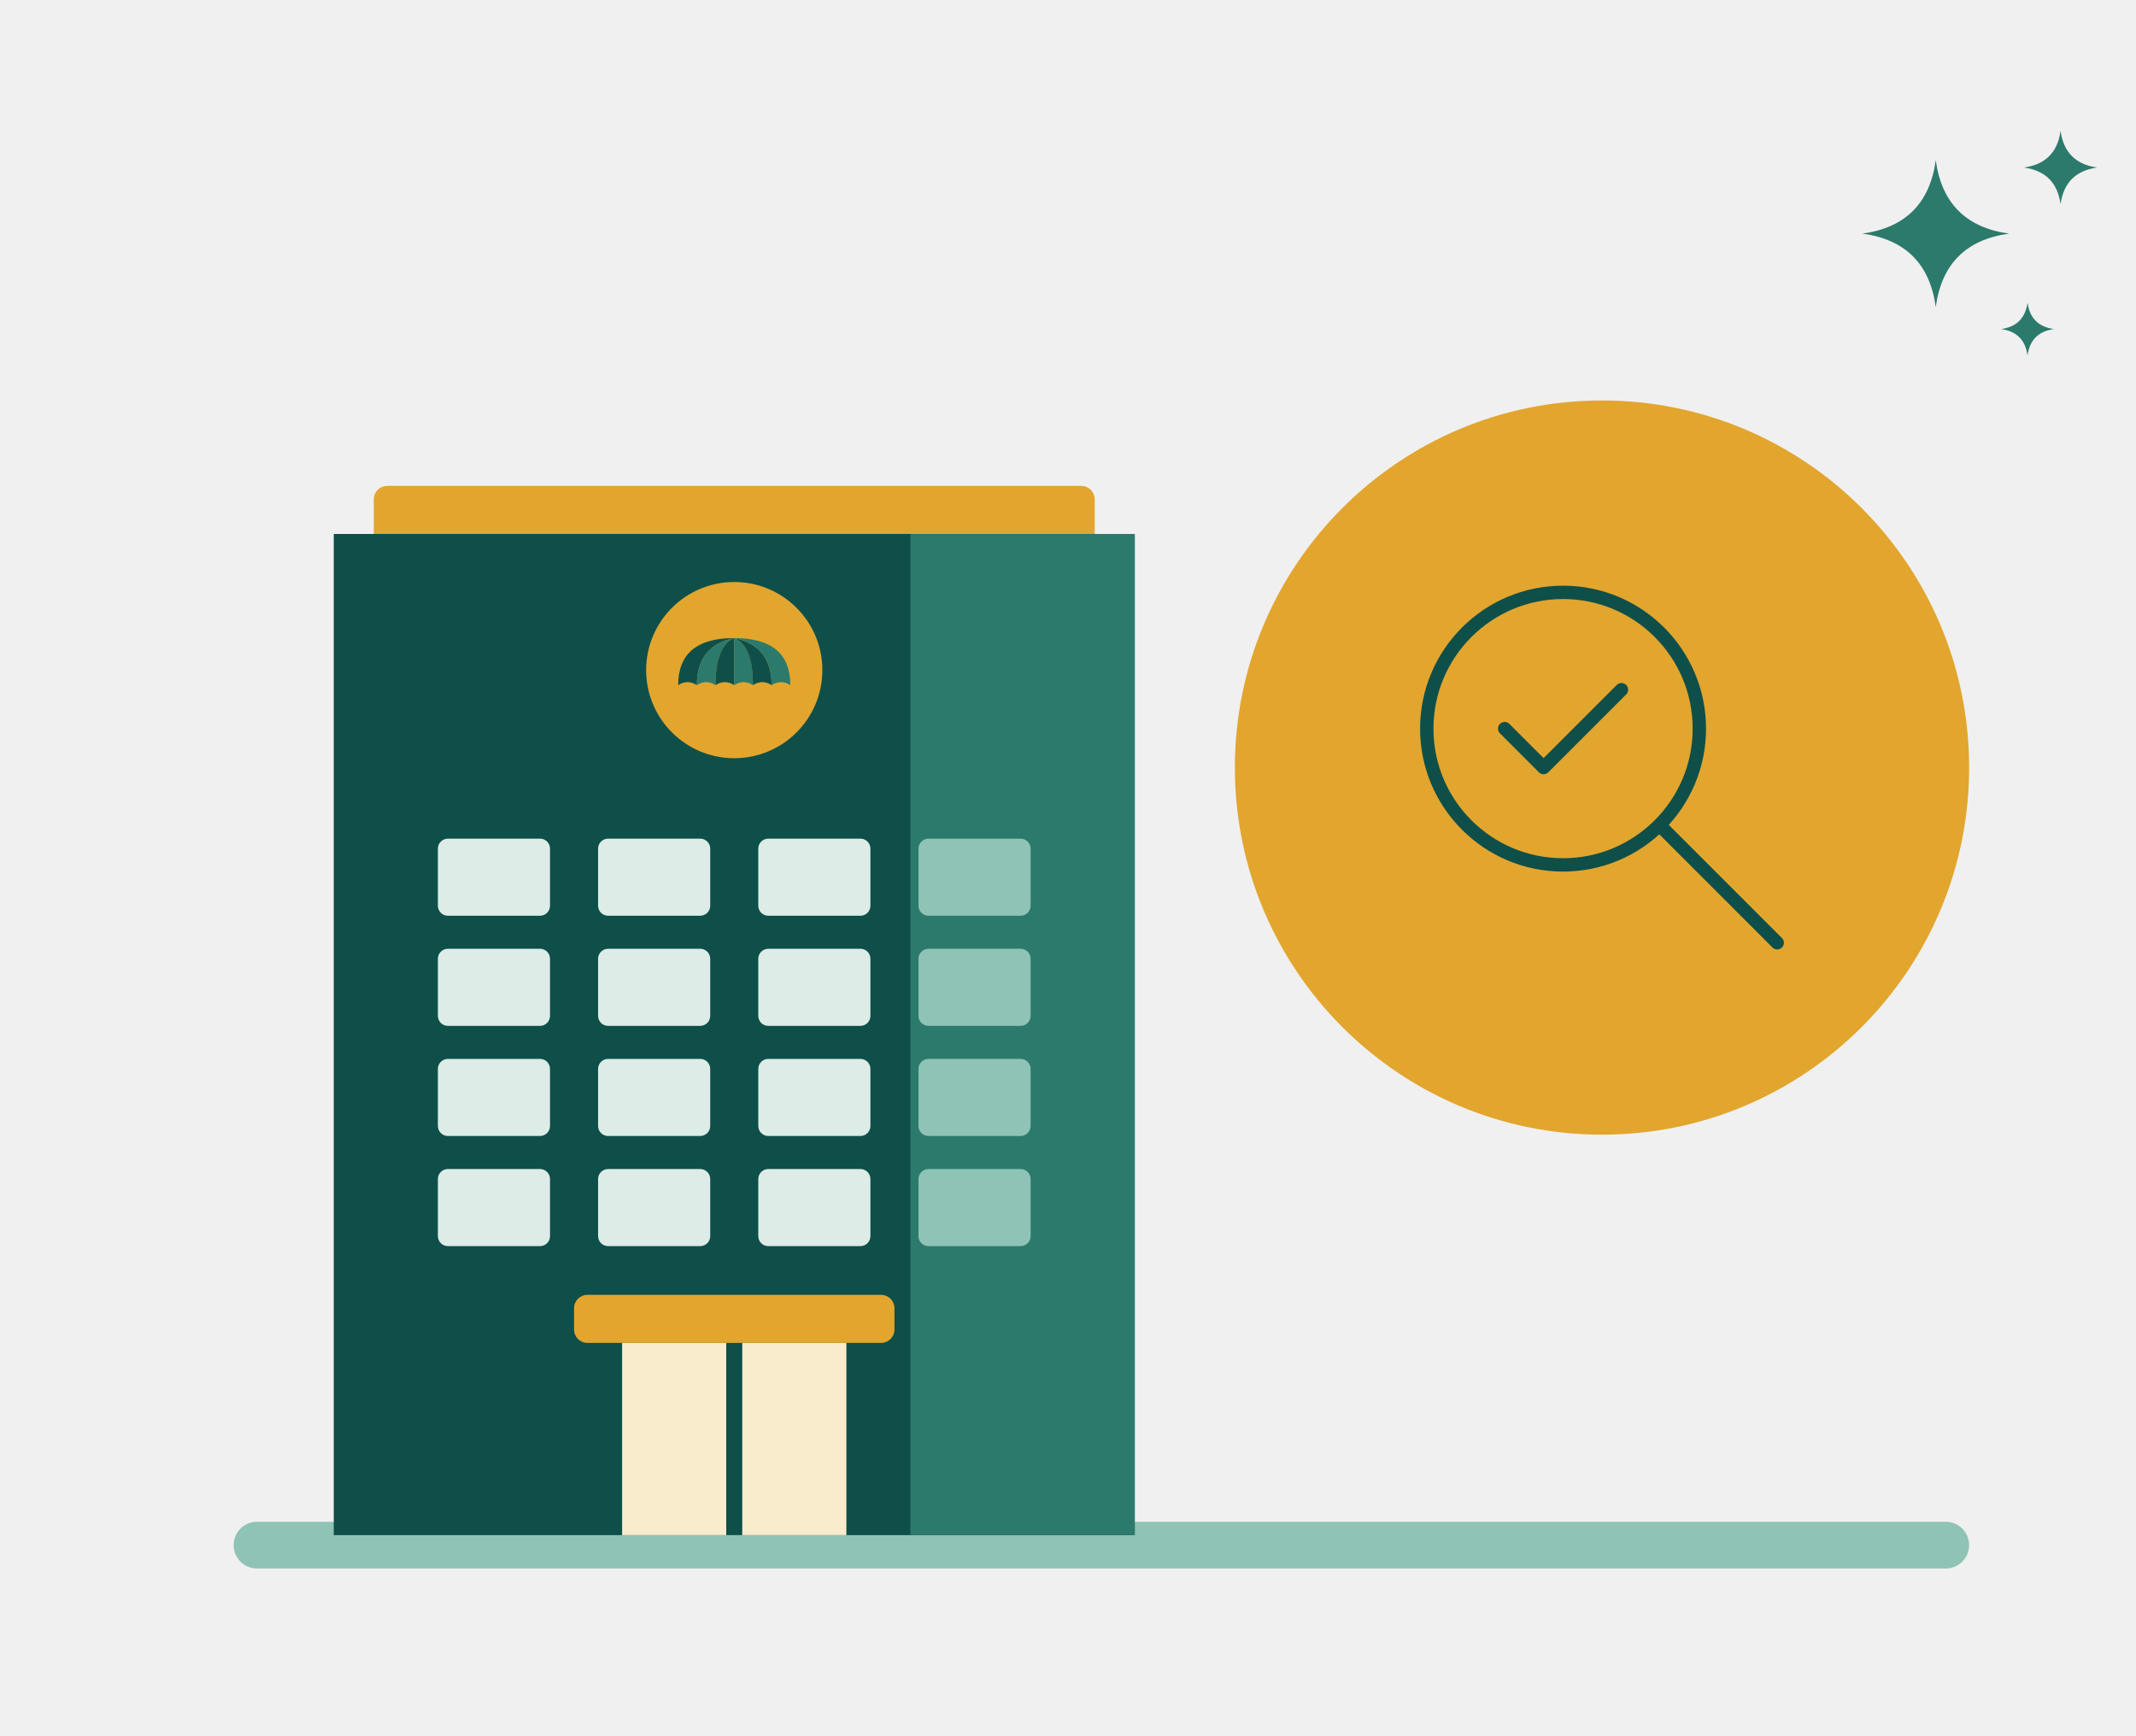
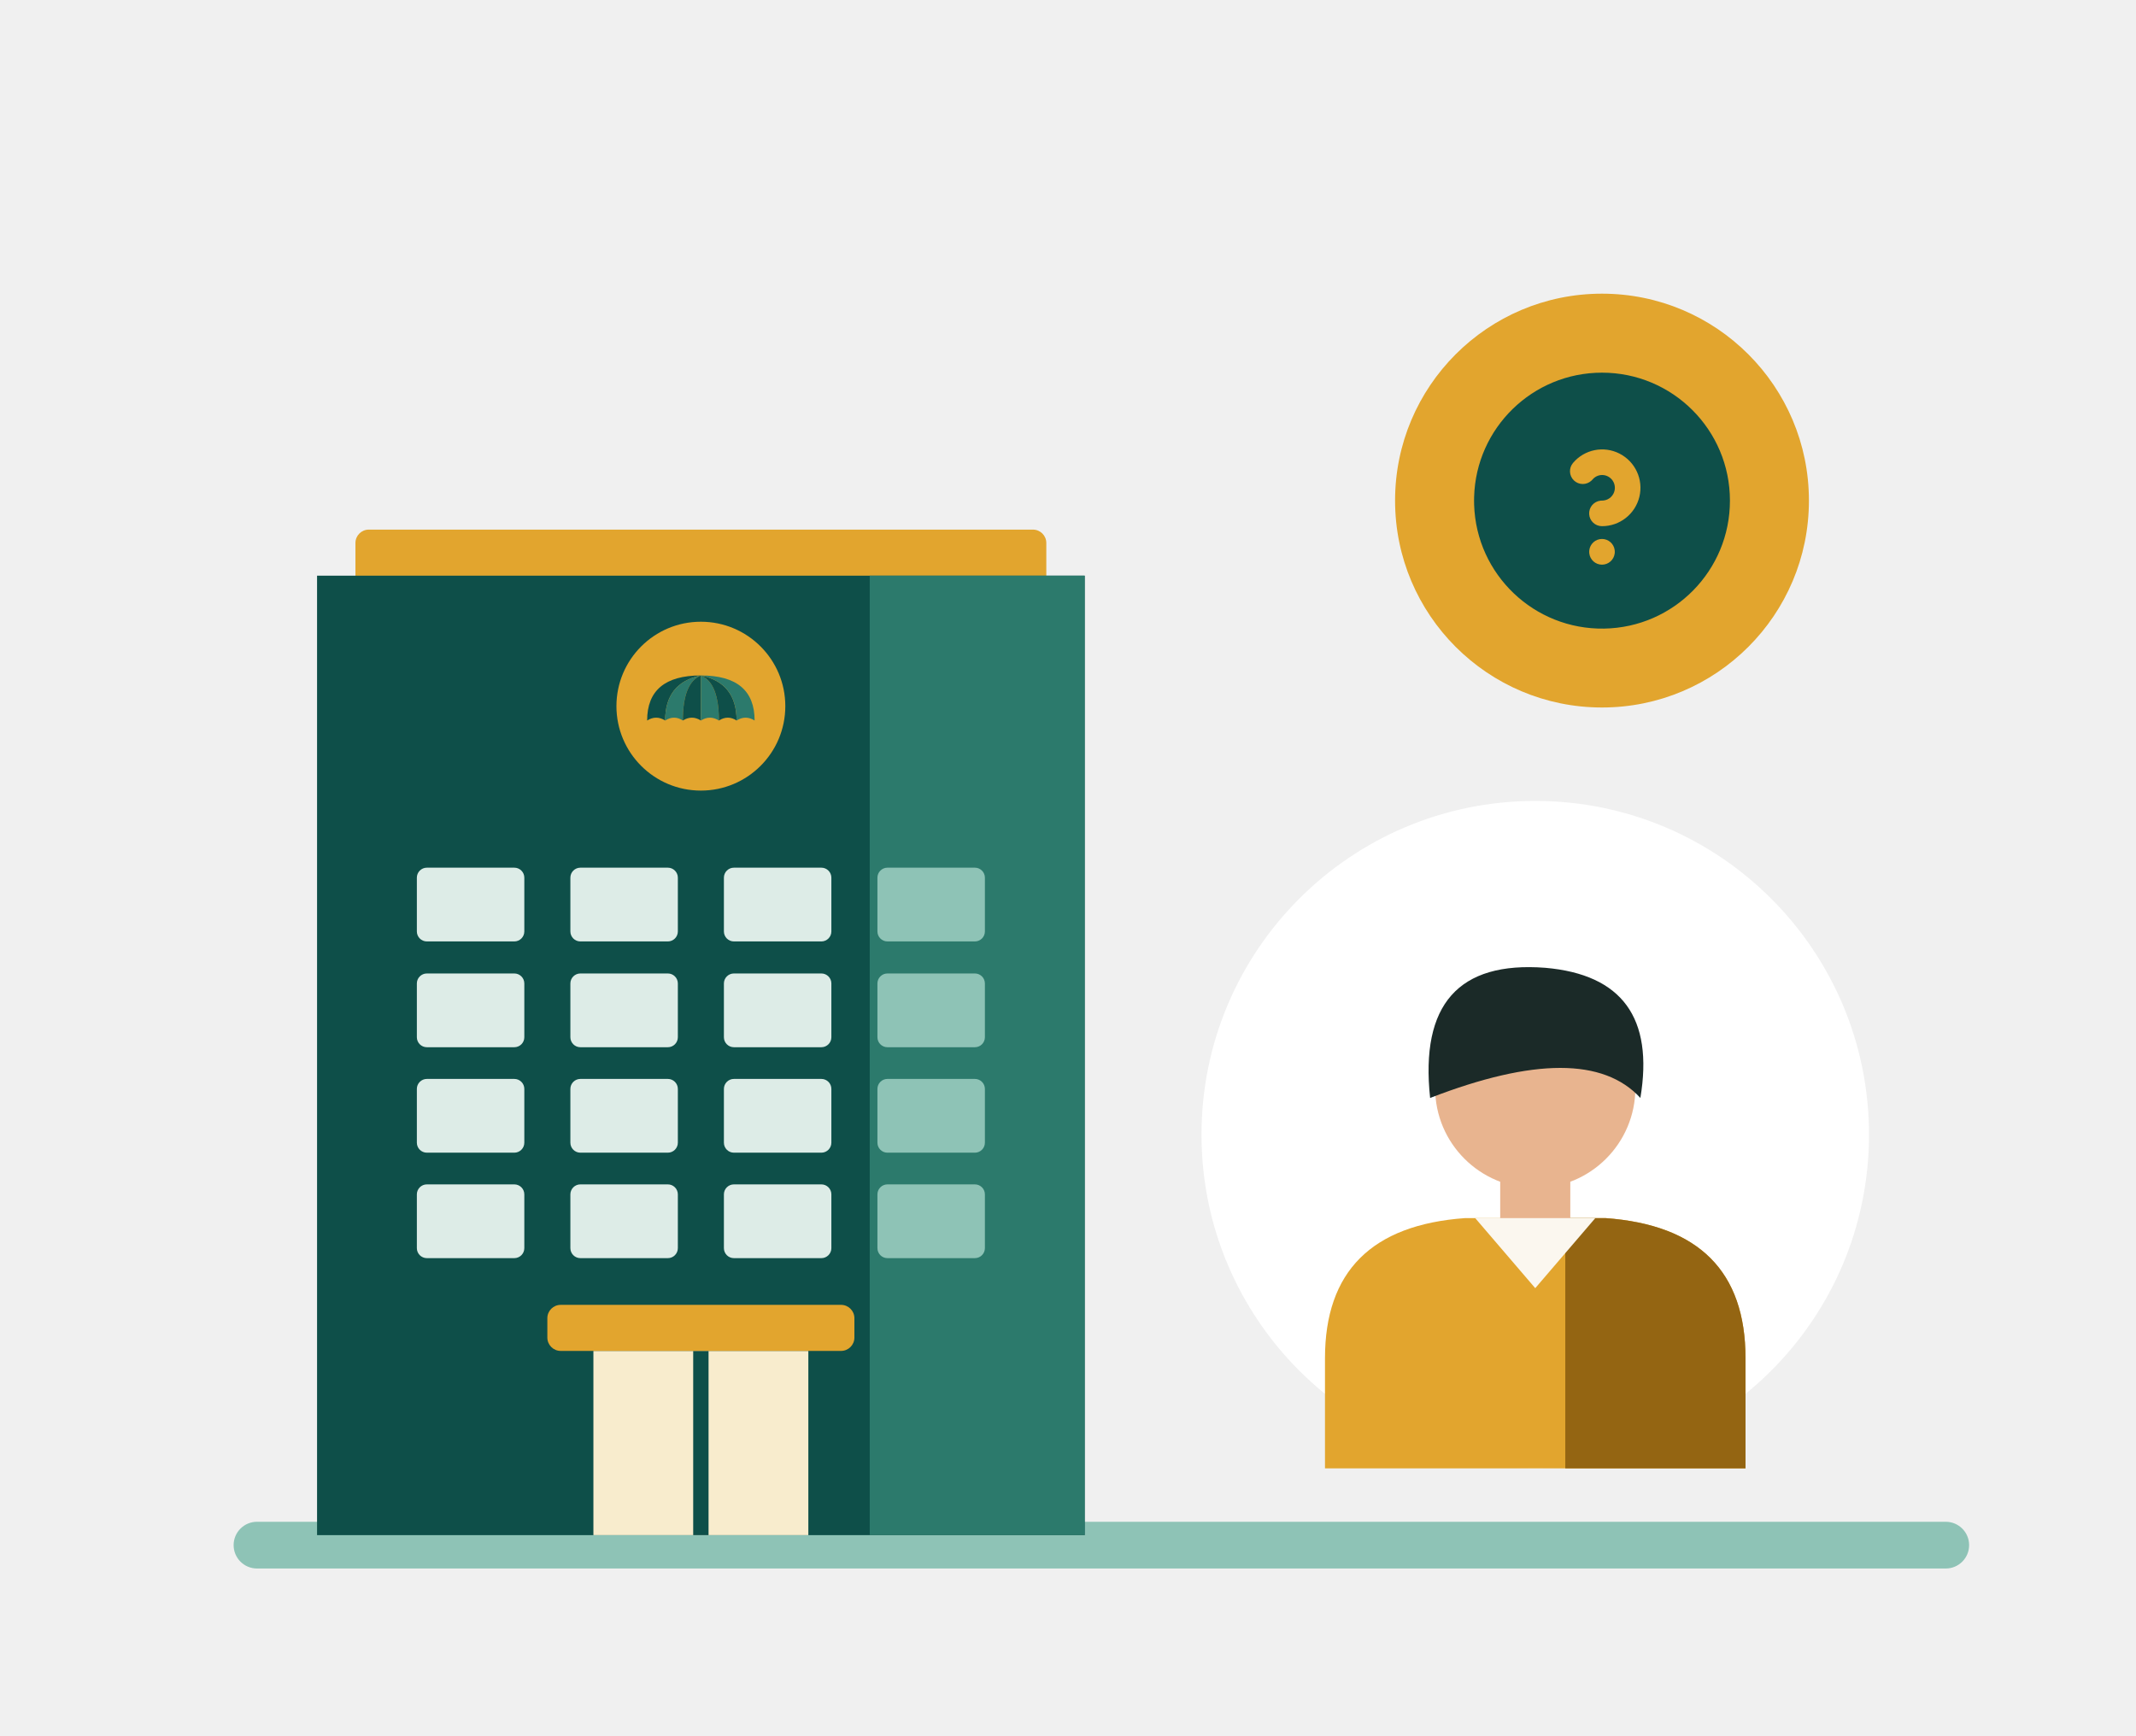
<svg xmlns="http://www.w3.org/2000/svg" viewBox="40 100 640 520" width="640" height="520">
  <rect x="110" y="556" width="520" height="14" rx="7" fill="#8EC3B6" />
-   <rect x="152" y="245.6" width="216" height="19.2" rx="4" fill="#E2A52E" />
-   <rect x="140" y="260" width="240" height="300" fill="#0E4F49" />
-   <rect x="312.8" y="260" width="67.2" height="300" fill="#2C7A6C" />
-   <circle cx="260" cy="300.8" r="26.4" fill="#E2A52E" />
-   <path d="M260 291.2 Q243.2 291.2 243.2 305.3 Q246 303.5 248.8 305.3 Q248.8 293.5 260 291.2 Z" fill="#0E4F49" />
-   <path d="M260 291.2 Q248.8 293.5 248.8 305.3 Q251.6 303.5 254.4 305.3 Q254.4 293.5 260 291.2 Z" fill="#2C7A6C" />
-   <path d="M260 291.2 Q254.4 293.5 254.4 305.3 Q257.2 303.5 260 305.3 Q260 293.5 260 291.2 Z" fill="#0E4F49" />
-   <path d="M260 291.2 Q260 293.5 260 305.3 Q262.8 303.5 265.6 305.3 Q265.6 293.5 260 291.2 Z" fill="#2C7A6C" />
-   <path d="M260 291.2 Q265.6 293.5 265.6 305.3 Q268.4 303.5 271.2 305.3 Q271.2 293.5 260 291.2 Z" fill="#0E4F49" />
-   <path d="M260 291.2 Q271.2 293.5 271.2 305.3 Q274 303.5 276.8 305.3 Q276.8 291.2 260 291.2 Z" fill="#2C7A6C" />
-   <rect x="171.2" y="351.3" width="33.6" height="23.1" rx="3" fill="#DDECE7" />
-   <rect x="171.2" y="384.3" width="33.6" height="23.1" rx="3" fill="#DDECE7" />
-   <rect x="171.2" y="417.3" width="33.6" height="23.1" rx="3" fill="#DDECE7" />
-   <rect x="171.2" y="450.3" width="33.6" height="23.1" rx="3" fill="#DDECE7" />
-   <rect x="219.2" y="351.3" width="33.6" height="23.1" rx="3" fill="#DDECE7" />
-   <rect x="219.2" y="384.3" width="33.6" height="23.1" rx="3" fill="#DDECE7" />
-   <rect x="219.2" y="417.3" width="33.6" height="23.1" rx="3" fill="#DDECE7" />
-   <rect x="219.2" y="450.3" width="33.6" height="23.1" rx="3" fill="#DDECE7" />
-   <rect x="267.2" y="351.3" width="33.6" height="23.1" rx="3" fill="#DDECE7" />
-   <rect x="267.2" y="384.3" width="33.6" height="23.1" rx="3" fill="#DDECE7" />
-   <rect x="267.2" y="417.3" width="33.6" height="23.1" rx="3" fill="#DDECE7" />
-   <rect x="267.2" y="450.3" width="33.6" height="23.1" rx="3" fill="#DDECE7" />
-   <rect x="315.2" y="351.3" width="33.6" height="23.1" rx="3" fill="#8EC3B6" />
-   <rect x="315.2" y="384.3" width="33.6" height="23.1" rx="3" fill="#8EC3B6" />
-   <rect x="315.2" y="417.3" width="33.6" height="23.1" rx="3" fill="#8EC3B6" />
-   <rect x="315.2" y="450.3" width="33.6" height="23.1" rx="3" fill="#8EC3B6" />
-   <rect x="226.4" y="502.4" width="67.2" height="57.6" fill="#F8ECCD" />
-   <rect x="257.6" y="502.4" width="4.8" height="57.6" fill="#0E4F49" />
-   <rect x="212" y="488" width="96" height="14.4" rx="4" fill="#E2A52E" />
-   <circle cx="520" cy="330" r="110" fill="#E2A52E" />
-   <g transform="translate(450 260) scale(5.833333)" fill="none" stroke="#0E4F49" stroke-width="0.686" stroke-linecap="round" stroke-linejoin="round">
-     <path d="M10 10m-7 0a7 7 0 1 0 14 0a7 7 0 1 0 -14 0" />
-     <path d="M21 21l-6 -6" />
-     <path d="M7 10l2 2l4 -4" />
+   <rect x="146.5" y="258.7" width="207" height="18.4" rx="4" fill="#E2A52E" />
+   <rect x="135" y="272.5" width="230" height="287.5" fill="#0E4F49" />
+   <rect x="300.6" y="272.5" width="64.4" height="287.5" fill="#2C7A6C" />
+   <circle cx="250" cy="311.6" r="25.3" fill="#E2A52E" />
+   <path d="M250 302.4 Q233.9 302.4 233.9 315.9 Q236.6 314.2 239.3 315.9 Q239.3 304.6 250 302.4 Z" fill="#0E4F49" />
+   <path d="M250 302.4 Q239.3 304.6 239.3 315.9 Q242 314.2 244.6 315.9 Q244.6 304.6 250 302.4 Z" fill="#2C7A6C" />
+   <path d="M250 302.4 Q244.6 304.6 244.6 315.9 Q247.3 314.2 250 315.9 Q250 304.6 250 302.4 Z" fill="#0E4F49" />
+   <path d="M250 302.4 Q250 304.6 250 315.9 Q252.7 314.2 255.4 315.9 Q255.4 304.6 250 302.4 Z" fill="#2C7A6C" />
+   <path d="M250 302.4 Q255.4 304.6 255.4 315.9 Q258.1 314.2 260.7 315.9 Q260.7 304.6 250 302.4 Z" fill="#0E4F49" />
+   <path d="M250 302.4 Q260.7 304.6 260.7 315.9 Q263.4 314.2 266.1 315.9 Q266.1 302.4 250 302.4 Z" fill="#2C7A6C" />
+   <rect x="164.9" y="360" width="32.2" height="22.1" rx="3" fill="#DDECE7" />
+   <rect x="164.9" y="391.7" width="32.2" height="22.1" rx="3" fill="#DDECE7" />
+   <rect x="164.9" y="423.3" width="32.2" height="22.1" rx="3" fill="#DDECE7" />
+   <rect x="164.9" y="454.9" width="32.2" height="22.1" rx="3" fill="#DDECE7" />
+   <rect x="210.9" y="360" width="32.2" height="22.1" rx="3" fill="#DDECE7" />
+   <rect x="210.9" y="391.7" width="32.2" height="22.1" rx="3" fill="#DDECE7" />
+   <rect x="210.9" y="423.3" width="32.2" height="22.1" rx="3" fill="#DDECE7" />
+   <rect x="210.9" y="454.9" width="32.2" height="22.1" rx="3" fill="#DDECE7" />
+   <rect x="256.9" y="360" width="32.2" height="22.1" rx="3" fill="#DDECE7" />
+   <rect x="256.9" y="391.7" width="32.2" height="22.1" rx="3" fill="#DDECE7" />
+   <rect x="256.9" y="423.3" width="32.2" height="22.1" rx="3" fill="#DDECE7" />
+   <rect x="256.9" y="454.9" width="32.2" height="22.1" rx="3" fill="#DDECE7" />
+   <rect x="302.9" y="360" width="32.2" height="22.1" rx="3" fill="#8EC3B6" />
+   <rect x="302.9" y="391.7" width="32.2" height="22.1" rx="3" fill="#8EC3B6" />
+   <rect x="302.9" y="423.3" width="32.2" height="22.1" rx="3" fill="#8EC3B6" />
+   <rect x="302.9" y="454.9" width="32.2" height="22.1" rx="3" fill="#8EC3B6" />
+   <rect x="217.8" y="504.8" width="64.4" height="55.2" fill="#F8ECCD" />
+   <rect x="247.7" y="504.8" width="4.6" height="55.2" fill="#0E4F49" />
+   <rect x="204" y="491" width="92" height="13.8" rx="4" fill="#E2A52E" />
+   <circle cx="500" cy="440" r="100" fill="#FFFFFF" />
+   <path d="M437 540 V507 Q437 468 479 465 H521 Q563 468 563 507 V540 Z" fill="#E2A52E" />
+   <path d="M509 465 H521 Q563 468 563 507 V540 H509 Z" fill="#946512" />
+   <rect x="489.5" y="450" width="21" height="21" fill="#E8B48F" />
+   <path d="M482 465 L500 486 L518 465 Z" fill="#FBF7EF" />
+   <circle cx="500" cy="426" r="30" fill="#E8B48F" />
+   <path d="M468.5 429 Q464 387 503 390 Q537.5 393 531.5 429 Q515 411 468.5 429 Z" fill="#1B2A28" />
+   <circle cx="520" cy="250" r="62" fill="#E2A52E" />
+   <g transform="translate(474 204) scale(3.833333)" fill="#0E4F49" stroke="none">
+     <path d="M12 2c5.523 0 10 4.477 10 10a10 10 0 0 1 -19.995 .324l-.005 -.324l.004 -.28c.148 -5.393 4.566 -9.72 9.996 -9.72zm0 13a1 1 0 0 0 -.993 .883l-.007 .117l.007 .127a1 1 0 0 0 1.986 0l.007 -.117l-.007 -.127a1 1 0 0 0 -.993 -.883zm1.368 -6.673a2.98 2.98 0 0 0 -3.631 .728a1 1 0 0 0 1.44 1.383l.171 -.18a.98 .98 0 0 1 1.11 -.15a1 1 0 0 1 -.34 1.886l-.232 .012a1 1 0 0 0 .111 1.994a3 3 0 0 0 1.371 -5.673z" />
  </g>
-   <path transform="translate(620 170) scale(22)" d="M0 -1 Q0.12 -0.12 1 0 Q0.12 0.12 0 1 Q-0.12 0.12 -1 0 Q-0.12 -0.12 0 -1 Z" fill="#2C7A6C" />
-   <path transform="translate(657.4 150.2) scale(11)" d="M0 -1 Q0.12 -0.12 1 0 Q0.12 0.12 0 1 Q-0.12 0.12 -1 0 Q-0.12 -0.12 0 -1 Z" fill="#2C7A6C" />
-   <path transform="translate(647.5 198.6) scale(7.92)" d="M0 -1 Q0.12 -0.12 1 0 Q0.12 0.12 0 1 Q-0.12 0.12 -1 0 Q-0.12 -0.12 0 -1 Z" fill="#2C7A6C" />
</svg>
